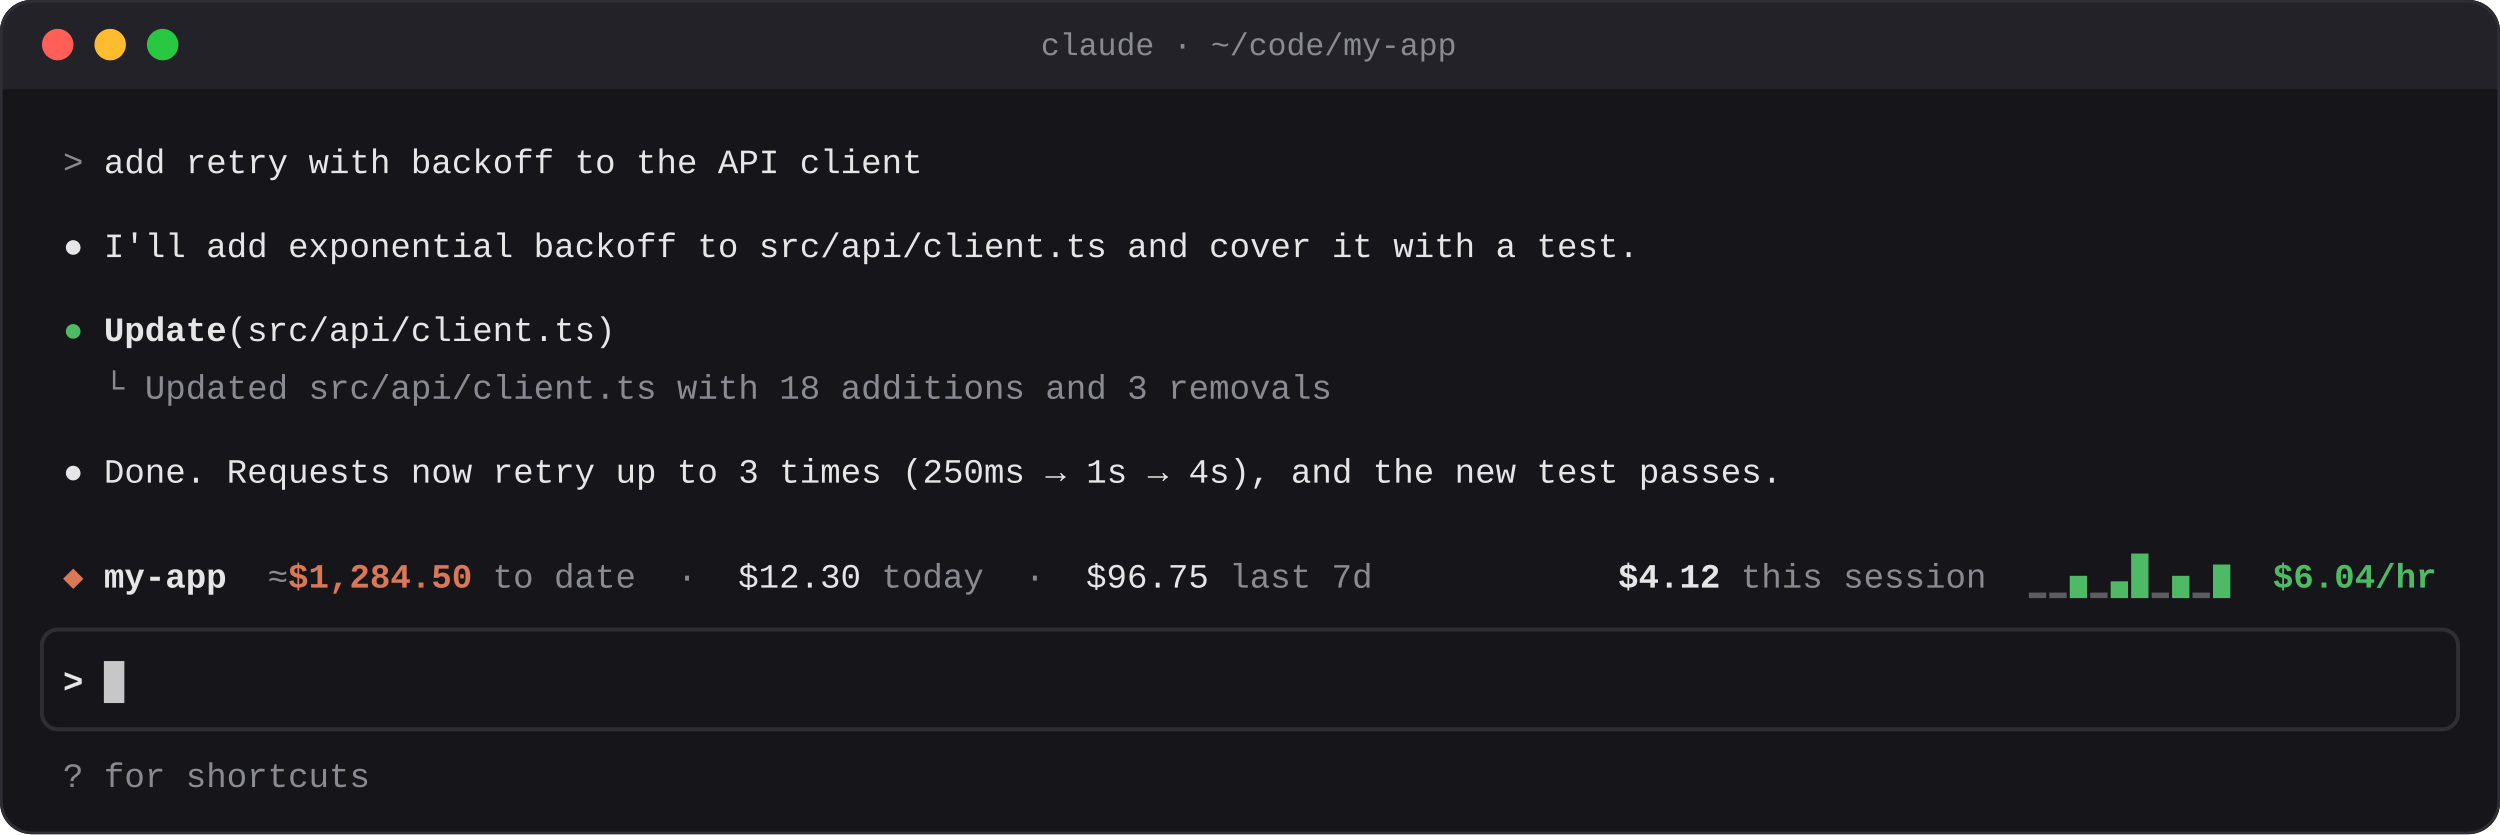
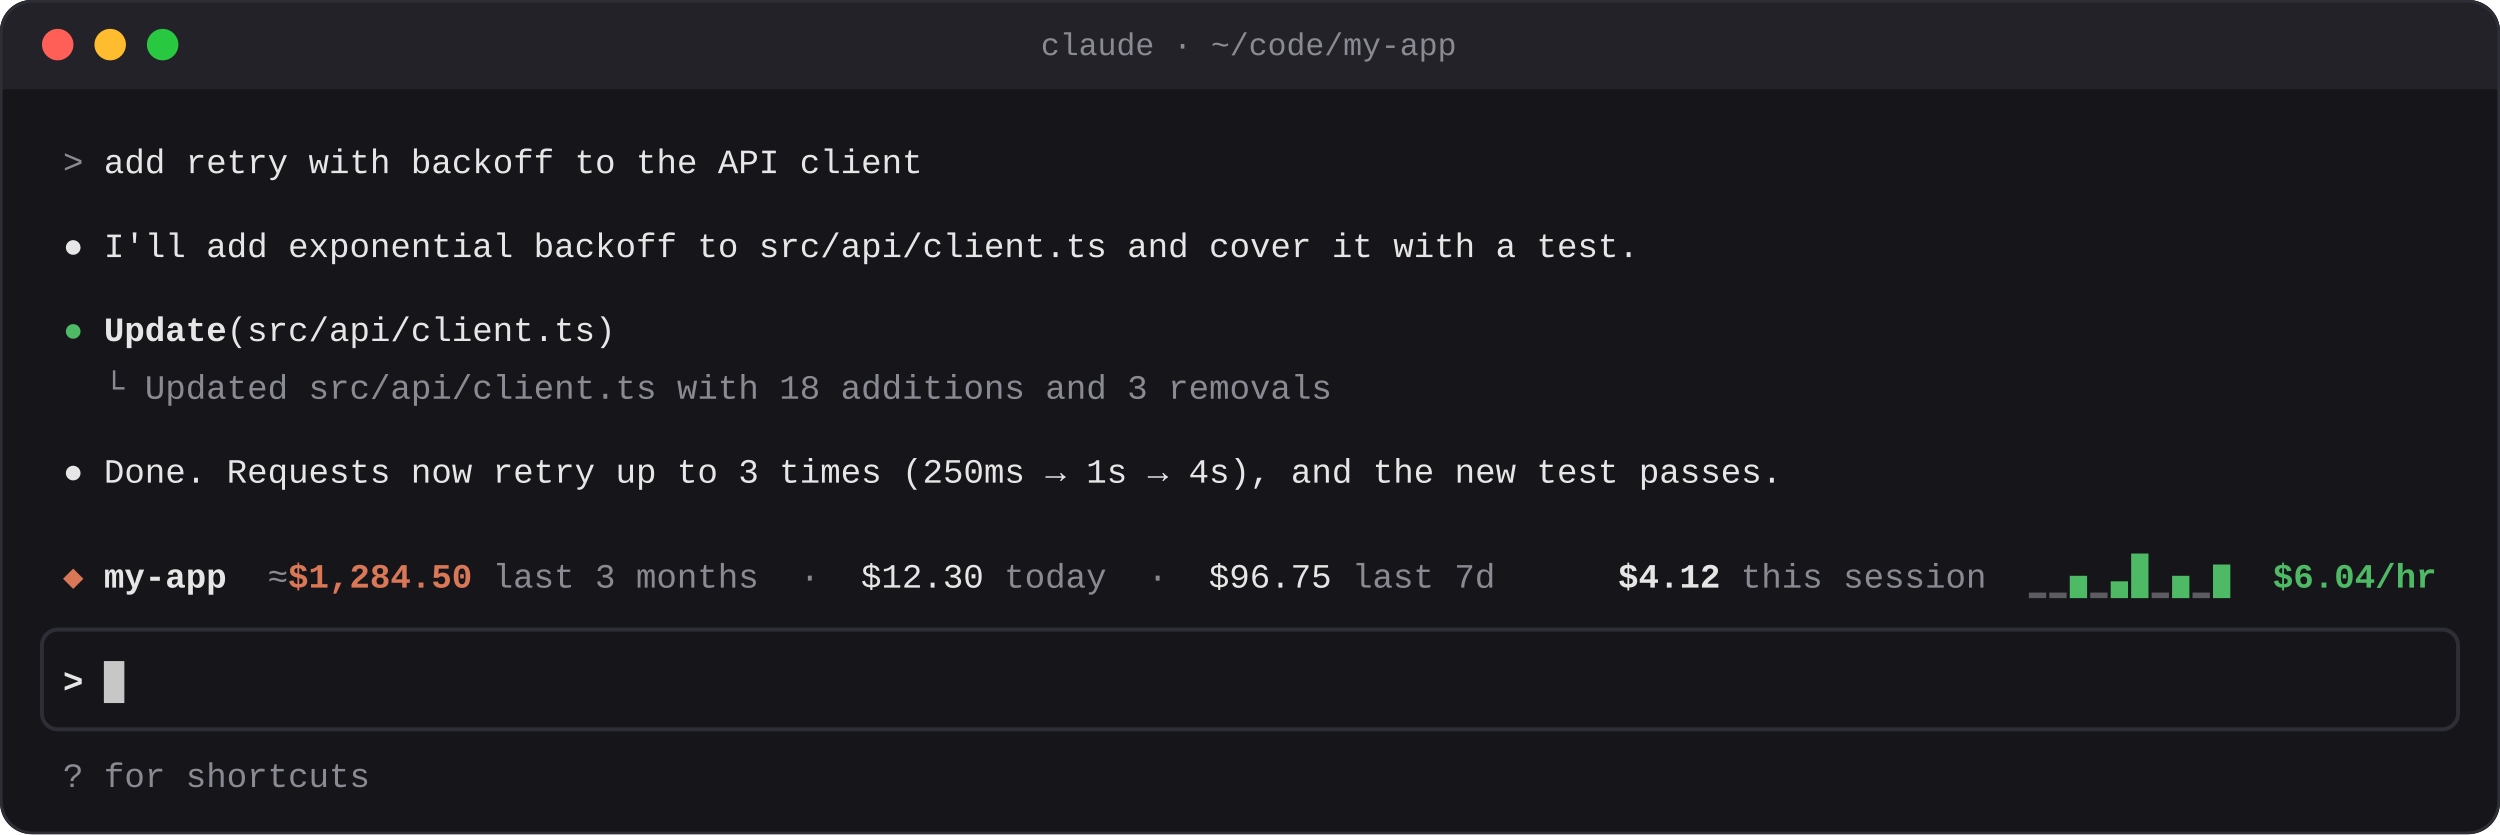
- <svg xmlns="http://www.w3.org/2000/svg" width="953" height="318" viewBox="0 0 953 318" role="img" aria-label="repo-spend: a bar above the Claude Code prompt showing $1,284.50 spent on my-app to date, $12.30 today, $96.75 in the last 7 days, and $4.12 this session burning $6.04 an hour" font-family="ui-monospace, SFMono-Regular, Menlo, Consolas, 'Liberation Mono', monospace" font-size="13">
+ <svg xmlns="http://www.w3.org/2000/svg" width="953" height="318" viewBox="0 0 953 318" role="img" aria-label="repo-spend: a bar above the Claude Code prompt showing $1,284.50 spent on my-app in the last 3 months, $12.30 today, $96.75 in the last 7 days, and $4.12 this session burning $6.04 an hour" font-family="ui-monospace, SFMono-Regular, Menlo, Consolas, 'Liberation Mono', monospace" font-size="13">
  <rect width="953" height="318" rx="12" fill="#16161a" />
  <path d="M0 12a12 12 0 0 1 12-12h929a12 12 0 0 1 12 12v22H0z" fill="#222228" />
  <circle cx="22" cy="17" r="6" fill="#ff5f57" />
  <circle cx="42" cy="17" r="6" fill="#febc2e" />
  <circle cx="62" cy="17" r="6" fill="#28c840" />
  <text x="476" y="21" text-anchor="middle" fill="#8a8a93" font-size="12">claude · ~/code/my-app</text>
  <rect x="0.5" y="0.5" width="952" height="317" rx="12" fill="none" stroke="#2e2e36" />
  <text x="24.0" y="66" textLength="7.8" lengthAdjust="spacingAndGlyphs" fill="#8a8a93">&gt;</text>
  <text x="39.6" y="66" textLength="312.0" lengthAdjust="spacingAndGlyphs" fill="#e6e6e6">add retry with backoff to the API client</text>
  <text x="24.0" y="98" textLength="7.8" lengthAdjust="spacingAndGlyphs" fill="#e6e6e6">●</text>
  <text x="39.6" y="98" textLength="585.0" lengthAdjust="spacingAndGlyphs" fill="#e6e6e6">I'll add exponential backoff to src/api/client.ts and cover it with a test.</text>
  <text x="24.0" y="130" textLength="7.8" lengthAdjust="spacingAndGlyphs" fill="#4eba65">●</text>
  <text x="39.6" y="130" textLength="46.8" lengthAdjust="spacingAndGlyphs" fill="#e6e6e6" font-weight="700">Update</text>
  <text x="86.4" y="130" textLength="148.2" lengthAdjust="spacingAndGlyphs" fill="#e6e6e6">(src/api/client.ts)</text>
  <text x="39.6" y="152" textLength="475.8" lengthAdjust="spacingAndGlyphs" fill="#8a8a93">└  Updated src/api/client.ts with 18 additions and 3 removals</text>
  <text x="24.0" y="184" textLength="7.8" lengthAdjust="spacingAndGlyphs" fill="#e6e6e6">●</text>
  <text x="39.6" y="184" textLength="639.6" lengthAdjust="spacingAndGlyphs" fill="#e6e6e6">Done. Requests now retry up to 3 times (250ms → 1s → 4s), and the new test passes.</text>
  <text x="24.0" y="224" textLength="7.8" lengthAdjust="spacingAndGlyphs" fill="#d97757">◆</text>
  <text x="39.6" y="224" textLength="46.8" lengthAdjust="spacingAndGlyphs" fill="#e6e6e6" font-weight="700">my-app</text>
  <text x="102.0" y="224" textLength="7.8" lengthAdjust="spacingAndGlyphs" fill="#8a8a93">≈</text>
  <text x="109.8" y="224" textLength="70.2" lengthAdjust="spacingAndGlyphs" fill="#d97757" font-weight="700">$1,284.50</text>
-   <text x="187.8" y="224" textLength="54.6" lengthAdjust="spacingAndGlyphs" fill="#8a8a93">to date</text>
-   <text x="258.0" y="224" textLength="7.8" lengthAdjust="spacingAndGlyphs" fill="#8a8a93">·</text>
-   <text x="281.4" y="224" textLength="46.8" lengthAdjust="spacingAndGlyphs" fill="#e6e6e6">$12.30</text>
-   <text x="336.0" y="224" textLength="39.0" lengthAdjust="spacingAndGlyphs" fill="#8a8a93">today</text>
-   <text x="390.6" y="224" textLength="7.8" lengthAdjust="spacingAndGlyphs" fill="#8a8a93">·</text>
-   <text x="414.0" y="224" textLength="46.8" lengthAdjust="spacingAndGlyphs" fill="#e6e6e6">$96.75</text>
-   <text x="468.6" y="224" textLength="54.6" lengthAdjust="spacingAndGlyphs" fill="#8a8a93">last 7d</text>
+   <text x="187.8" y="224" textLength="101.4" lengthAdjust="spacingAndGlyphs" fill="#8a8a93">last 3 months</text>
+   <text x="304.8" y="224" textLength="7.8" lengthAdjust="spacingAndGlyphs" fill="#8a8a93">·</text>
+   <text x="328.2" y="224" textLength="46.8" lengthAdjust="spacingAndGlyphs" fill="#e6e6e6">$12.30</text>
+   <text x="382.8" y="224" textLength="39.0" lengthAdjust="spacingAndGlyphs" fill="#8a8a93">today</text>
+   <text x="437.4" y="224" textLength="7.8" lengthAdjust="spacingAndGlyphs" fill="#8a8a93">·</text>
+   <text x="460.8" y="224" textLength="46.8" lengthAdjust="spacingAndGlyphs" fill="#e6e6e6">$96.75</text>
+   <text x="515.4" y="224" textLength="54.6" lengthAdjust="spacingAndGlyphs" fill="#8a8a93">last 7d</text>
  <text x="616.8" y="224" textLength="39.0" lengthAdjust="spacingAndGlyphs" fill="#e6e6e6" font-weight="700">$4.12</text>
  <text x="663.6" y="224" textLength="93.6" lengthAdjust="spacingAndGlyphs" fill="#8a8a93">this session</text>
  <rect x="773.4" y="225.9" width="6.6" height="2.1" fill="#8a8a93" fill-opacity="0.6" />
  <rect x="781.2" y="225.9" width="6.6" height="2.1" fill="#8a8a93" fill-opacity="0.6" />
  <rect x="789.0" y="219.5" width="6.6" height="8.5" fill="#4eba65" fill-opacity="1" />
  <rect x="796.8" y="225.9" width="6.6" height="2.1" fill="#8a8a93" fill-opacity="0.6" />
  <rect x="804.6" y="221.6" width="6.6" height="6.4" fill="#4eba65" fill-opacity="1" />
  <rect x="812.4" y="211.0" width="6.6" height="17.0" fill="#4eba65" fill-opacity="1" />
  <rect x="820.2" y="225.9" width="6.6" height="2.1" fill="#8a8a93" fill-opacity="0.6" />
  <rect x="828.0" y="219.5" width="6.6" height="8.5" fill="#4eba65" fill-opacity="1" />
  <rect x="835.8" y="225.9" width="6.6" height="2.1" fill="#8a8a93" fill-opacity="0.6" />
  <rect x="843.6" y="215.2" width="6.6" height="12.8" fill="#4eba65" fill-opacity="1" />
  <text x="866.4" y="224" textLength="62.4" lengthAdjust="spacingAndGlyphs" fill="#4eba65" font-weight="700">$6.04/hr</text>
  <rect x="16" y="240" width="921" height="38" rx="6" fill="none" stroke="#2e2e36" stroke-width="1.5" />
  <text x="24.0" y="264" textLength="7.8" lengthAdjust="spacingAndGlyphs" fill="#e6e6e6" font-weight="700">&gt;</text>
  <rect x="39.6" y="252" width="7.8" height="16" fill="#e6e6e6" fill-opacity="0.85" />
  <text x="24.0" y="300" textLength="117.0" lengthAdjust="spacingAndGlyphs" fill="#8a8a93">? for shortcuts</text>
</svg>
